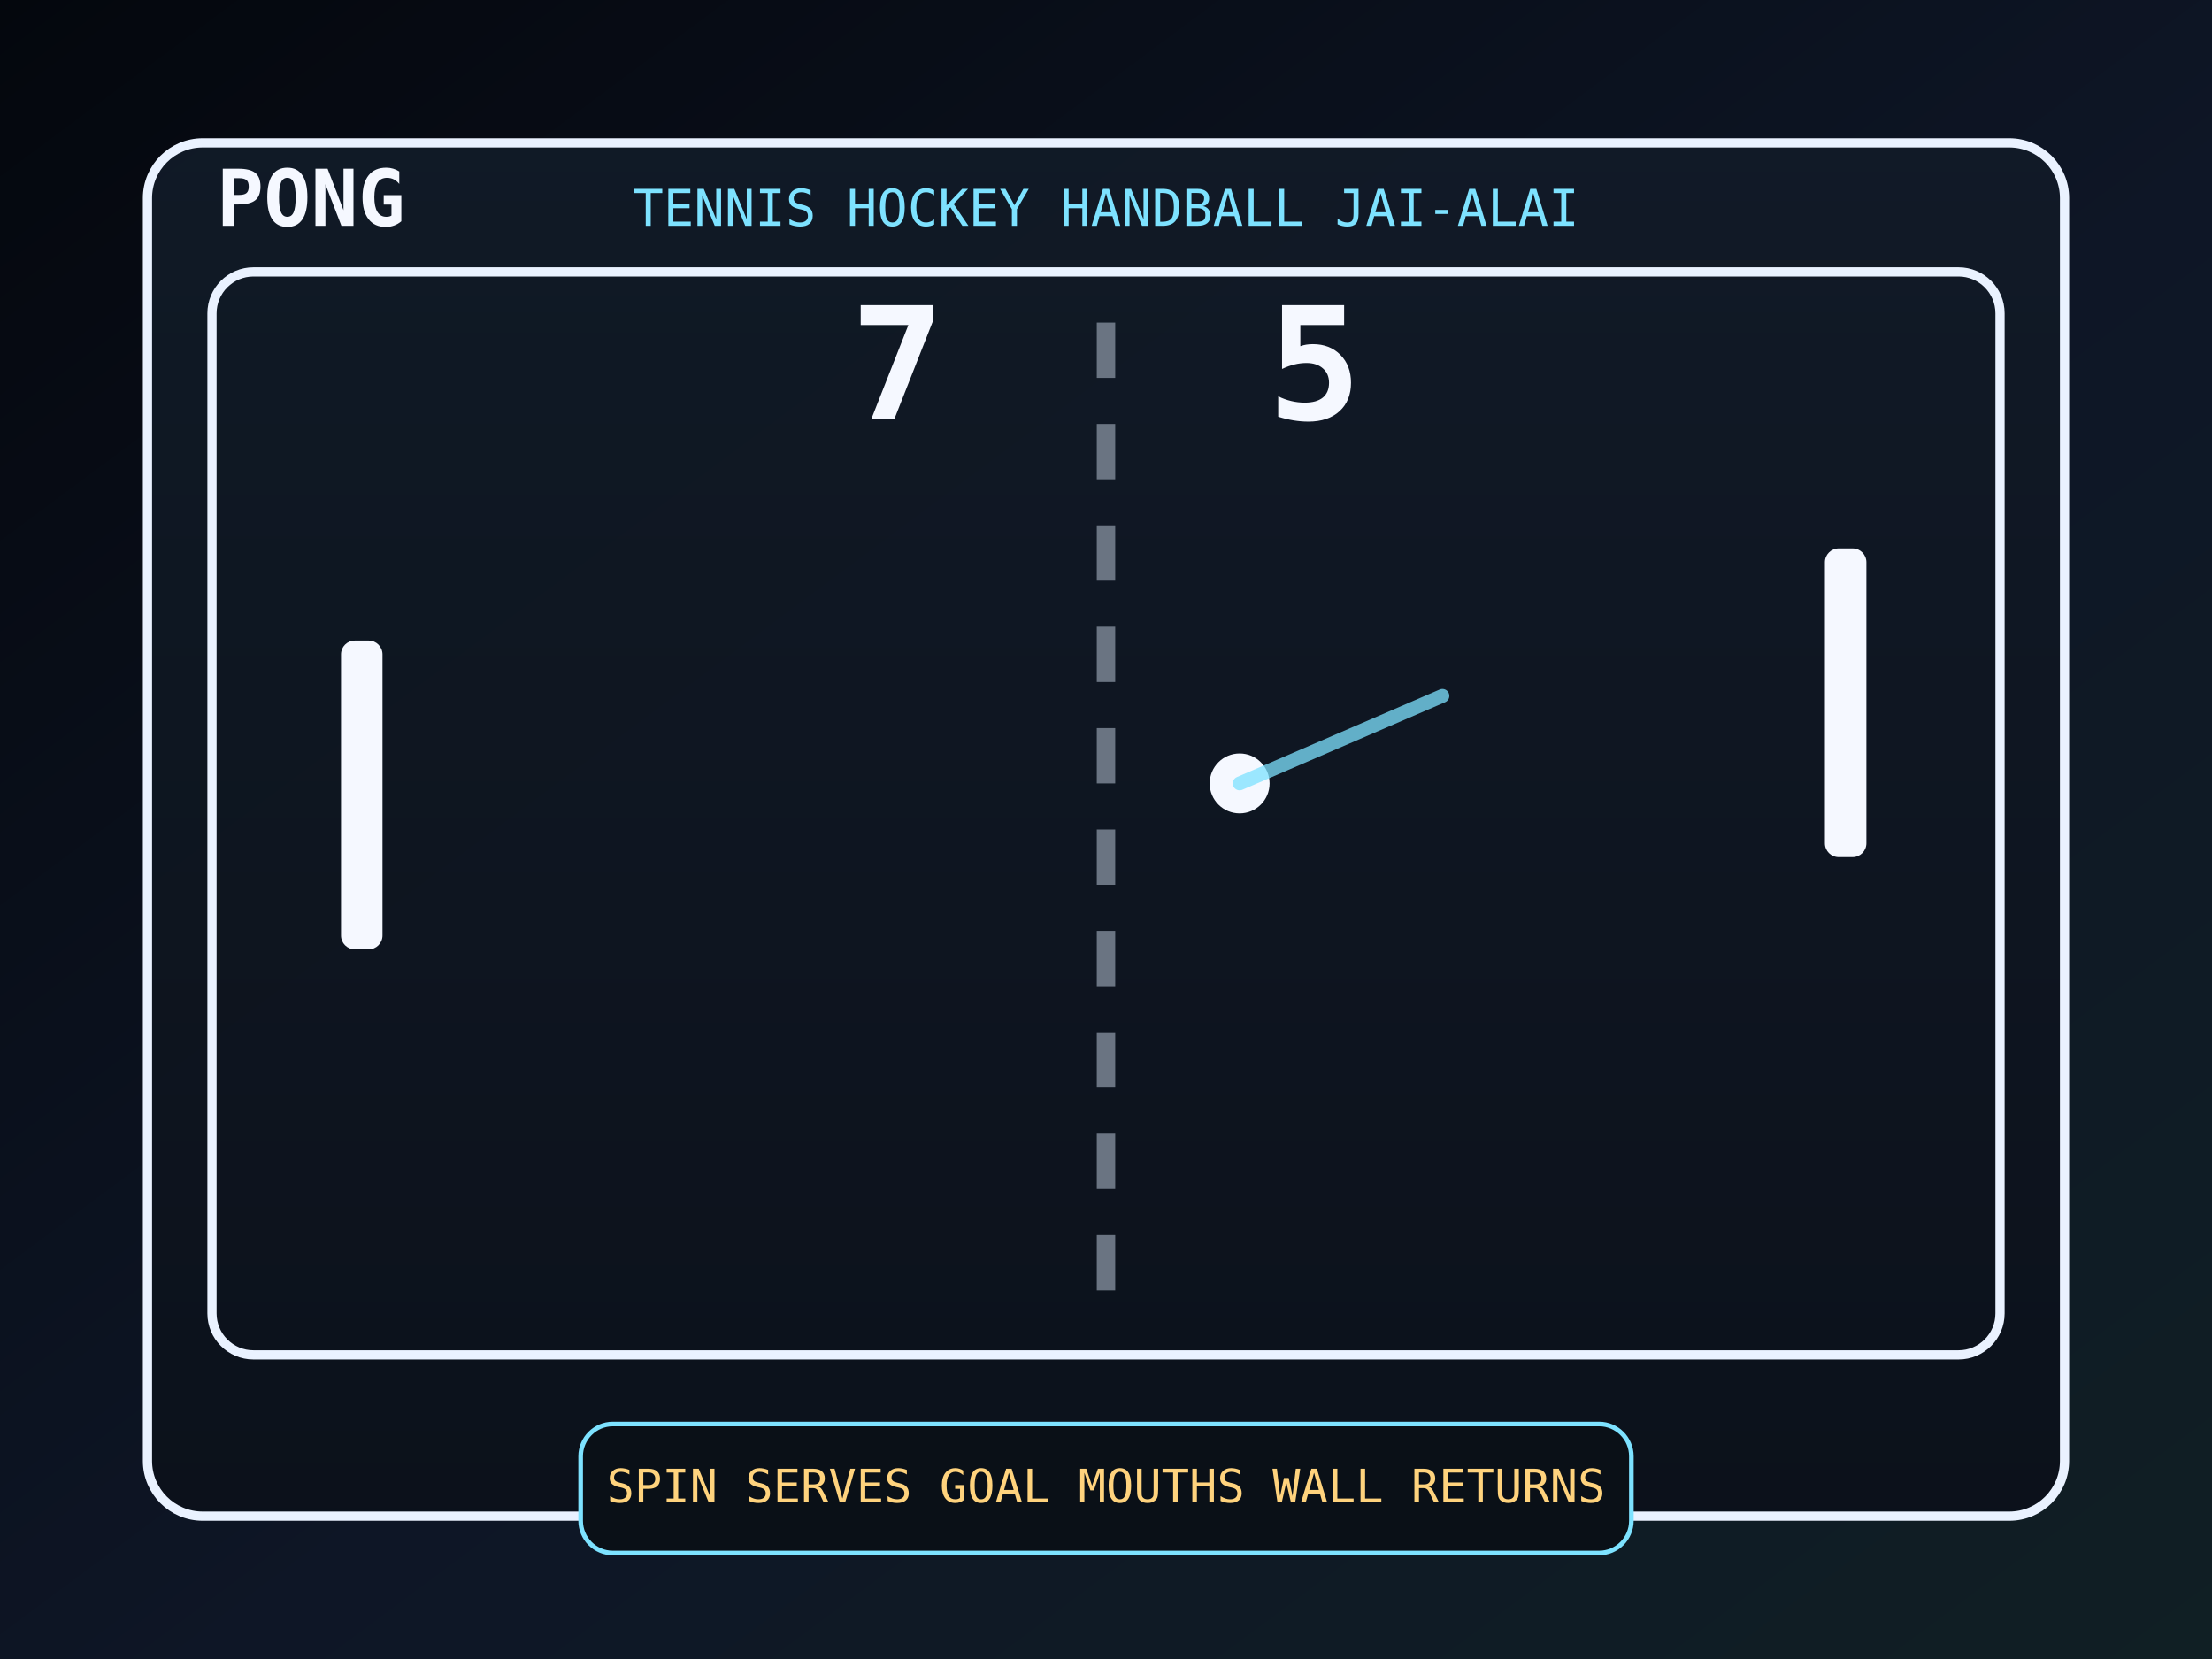
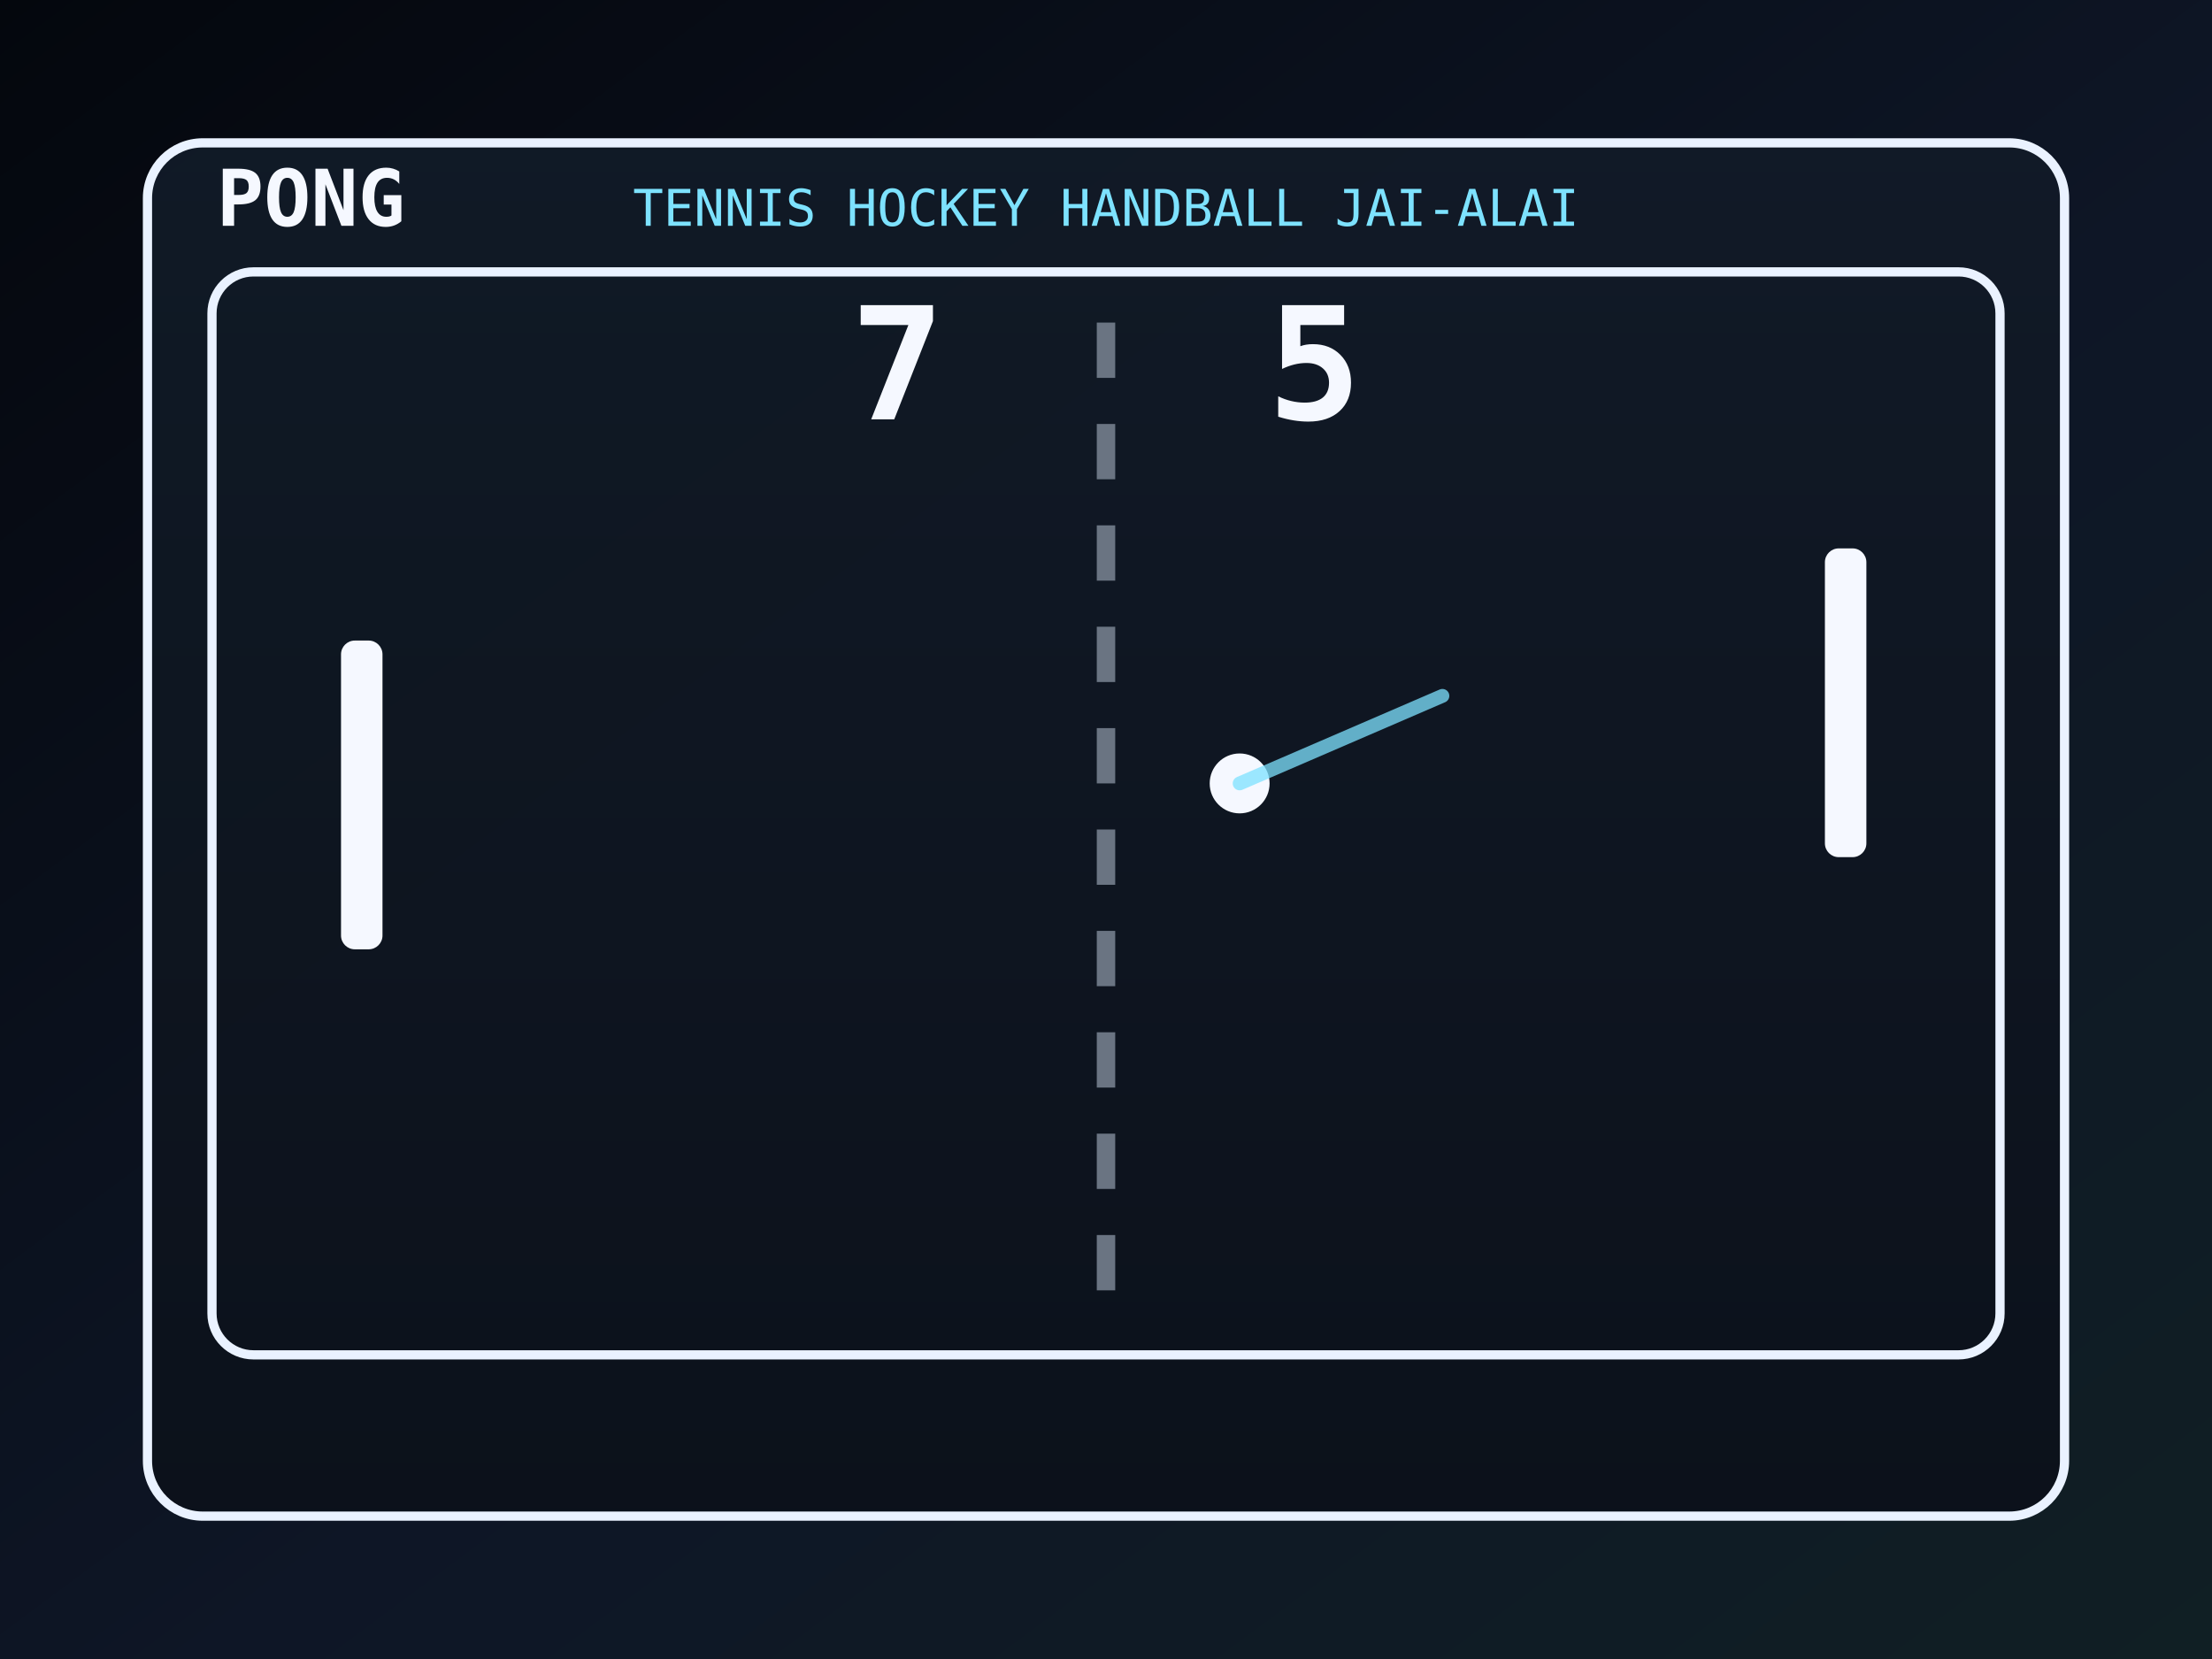
<svg xmlns="http://www.w3.org/2000/svg" viewBox="0 0 960 720" role="img" aria-label="Pong preview">
  <defs>
    <linearGradient id="bg" x1="0" y1="0" x2="1" y2="1">
      <stop offset="0%" stop-color="#04070d" />
      <stop offset="55%" stop-color="#0e1626" />
      <stop offset="100%" stop-color="#101f24" />
    </linearGradient>
    <linearGradient id="panel" x1="0" y1="0" x2="0" y2="1">
      <stop offset="0%" stop-color="#111a27" stop-opacity="0.95" />
      <stop offset="100%" stop-color="#0b111a" stop-opacity="0.95" />
    </linearGradient>
  </defs>
  <rect width="960" height="720" fill="url(#bg)" />
  <rect x="64" y="62" width="832" height="596" rx="24" fill="url(#panel)" stroke="#eaf2ff" stroke-width="4" />
  <rect x="92" y="118" width="776" height="470" rx="18" fill="none" stroke="#eaf2ff" stroke-width="4" />
  <g fill="#6a7482">
    <rect x="476" y="140" width="8" height="24" />
    <rect x="476" y="184" width="8" height="24" />
    <rect x="476" y="228" width="8" height="24" />
    <rect x="476" y="272" width="8" height="24" />
    <rect x="476" y="316" width="8" height="24" />
    <rect x="476" y="360" width="8" height="24" />
    <rect x="476" y="404" width="8" height="24" />
    <rect x="476" y="448" width="8" height="24" />
    <rect x="476" y="492" width="8" height="24" />
    <rect x="476" y="536" width="8" height="24" />
  </g>
  <rect x="148" y="278" width="18" height="134" rx="6" fill="#f5f8ff" />
  <rect x="792" y="238" width="18" height="134" rx="6" fill="#f5f8ff" />
  <circle cx="538" cy="340" r="13" fill="#f5f8ff" />
  <path d="M538 340 L626 302" stroke="#7de2ff" stroke-width="6" stroke-linecap="round" opacity="0.75" />
  <text x="94" y="98" fill="#f5f8ff" font-family="monospace" font-size="34" font-weight="700">PONG</text>
  <text x="480" y="98" fill="#7de2ff" font-family="monospace" font-size="22" text-anchor="middle">TENNIS  HOCKEY  HANDBALL  JAI-ALAI</text>
  <text x="410" y="182" fill="#f5f8ff" font-family="monospace" font-size="68" font-weight="700" text-anchor="end">7</text>
  <text x="550" y="182" fill="#f5f8ff" font-family="monospace" font-size="68" font-weight="700">5</text>
-   <rect x="252" y="618" width="456" height="56" rx="14" fill="#0a1017" stroke="#7de2ff" stroke-width="2" />
-   <text x="480" y="652" fill="#ffd37d" font-family="monospace" font-size="20" text-anchor="middle">SPIN SERVES  GOAL MOUTHS  WALL RETURNS</text>
</svg>
